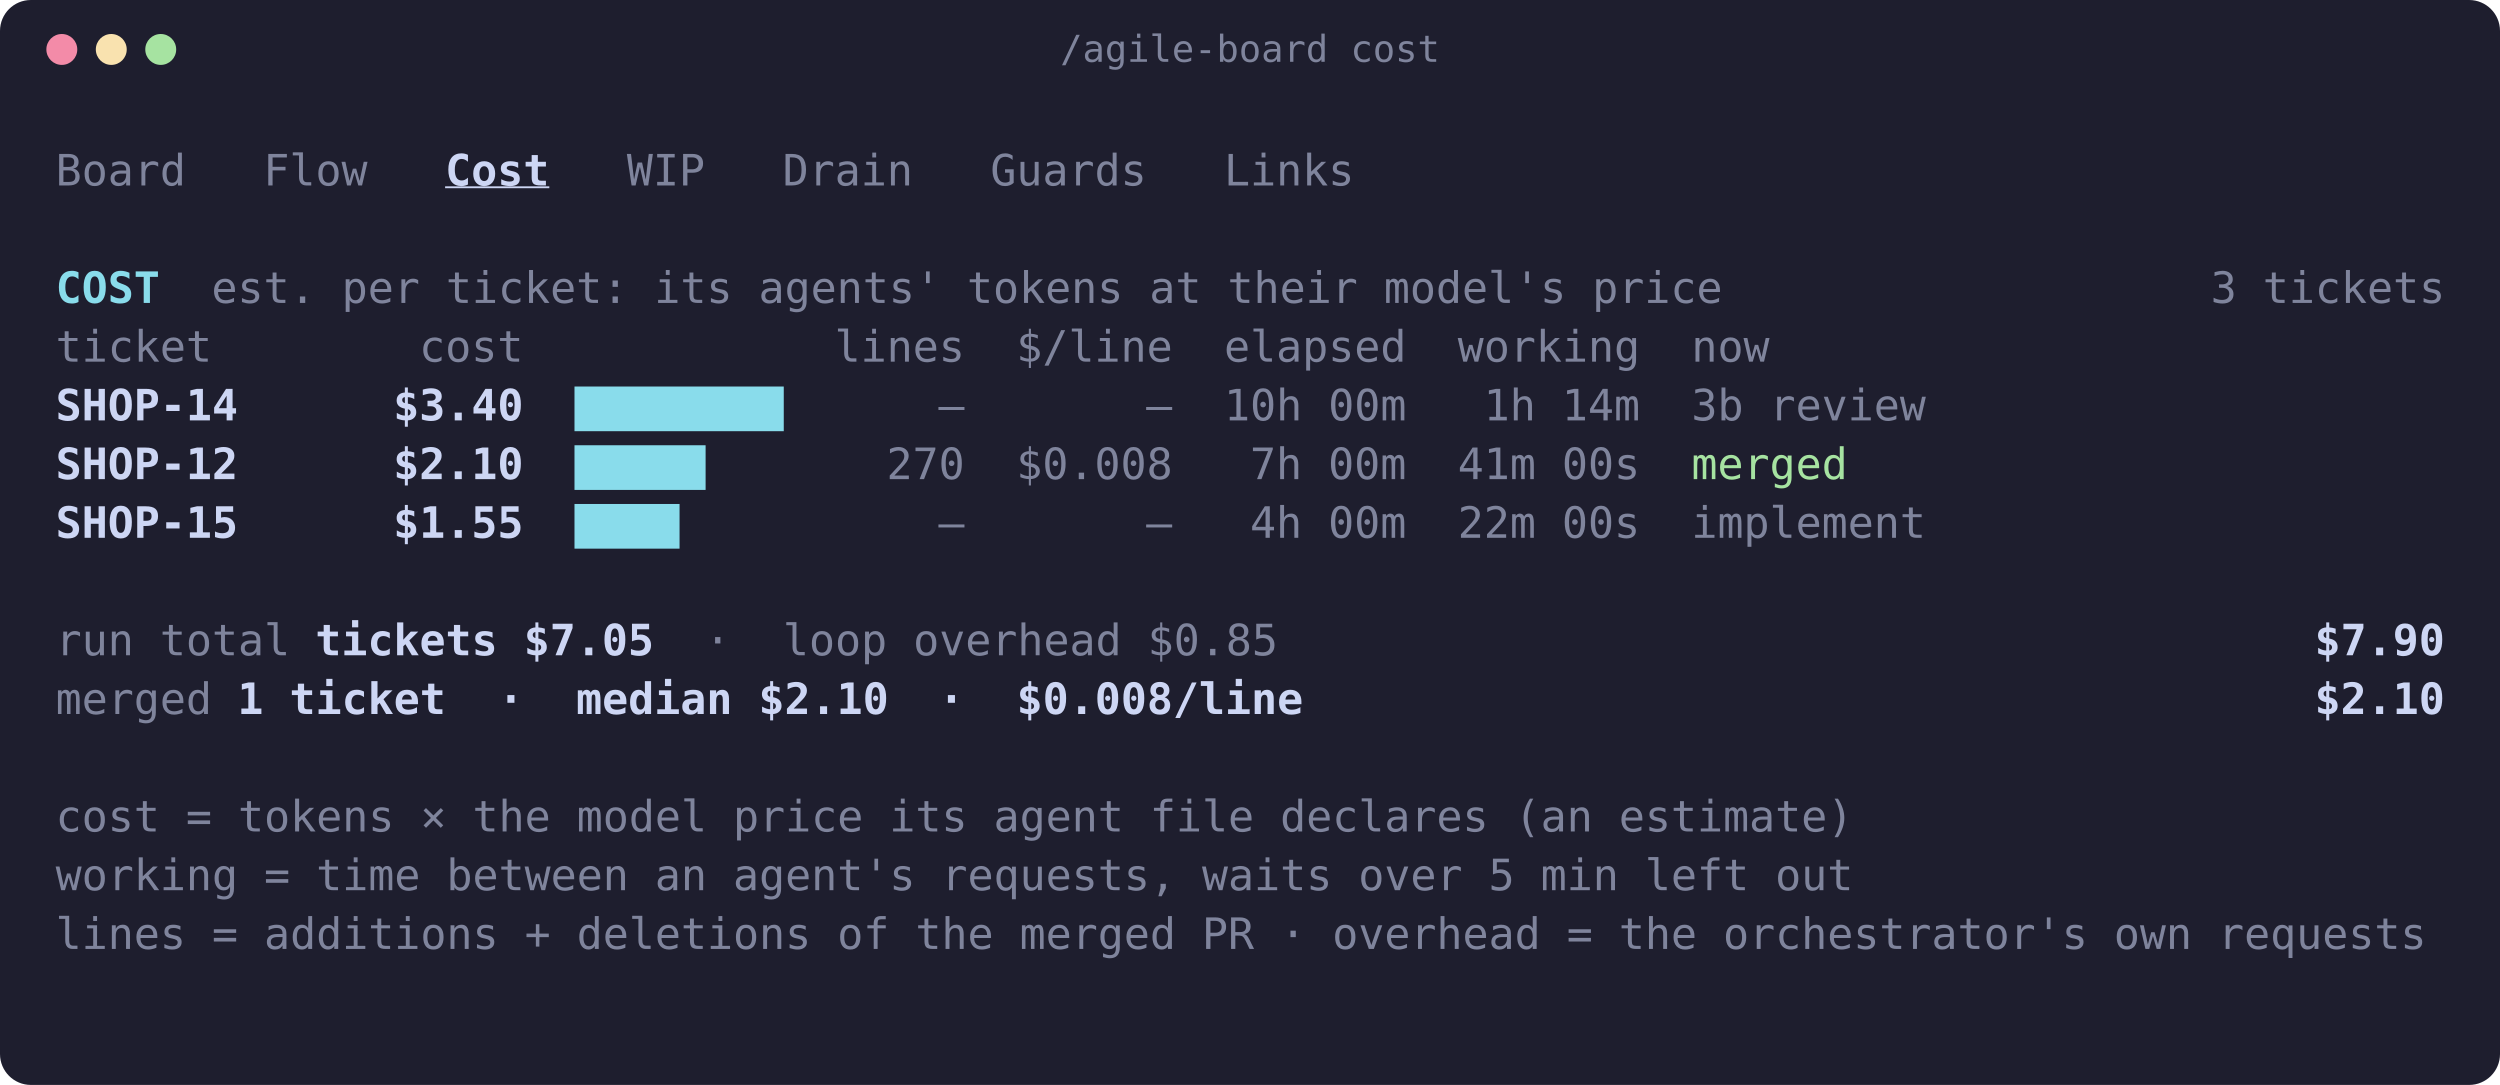
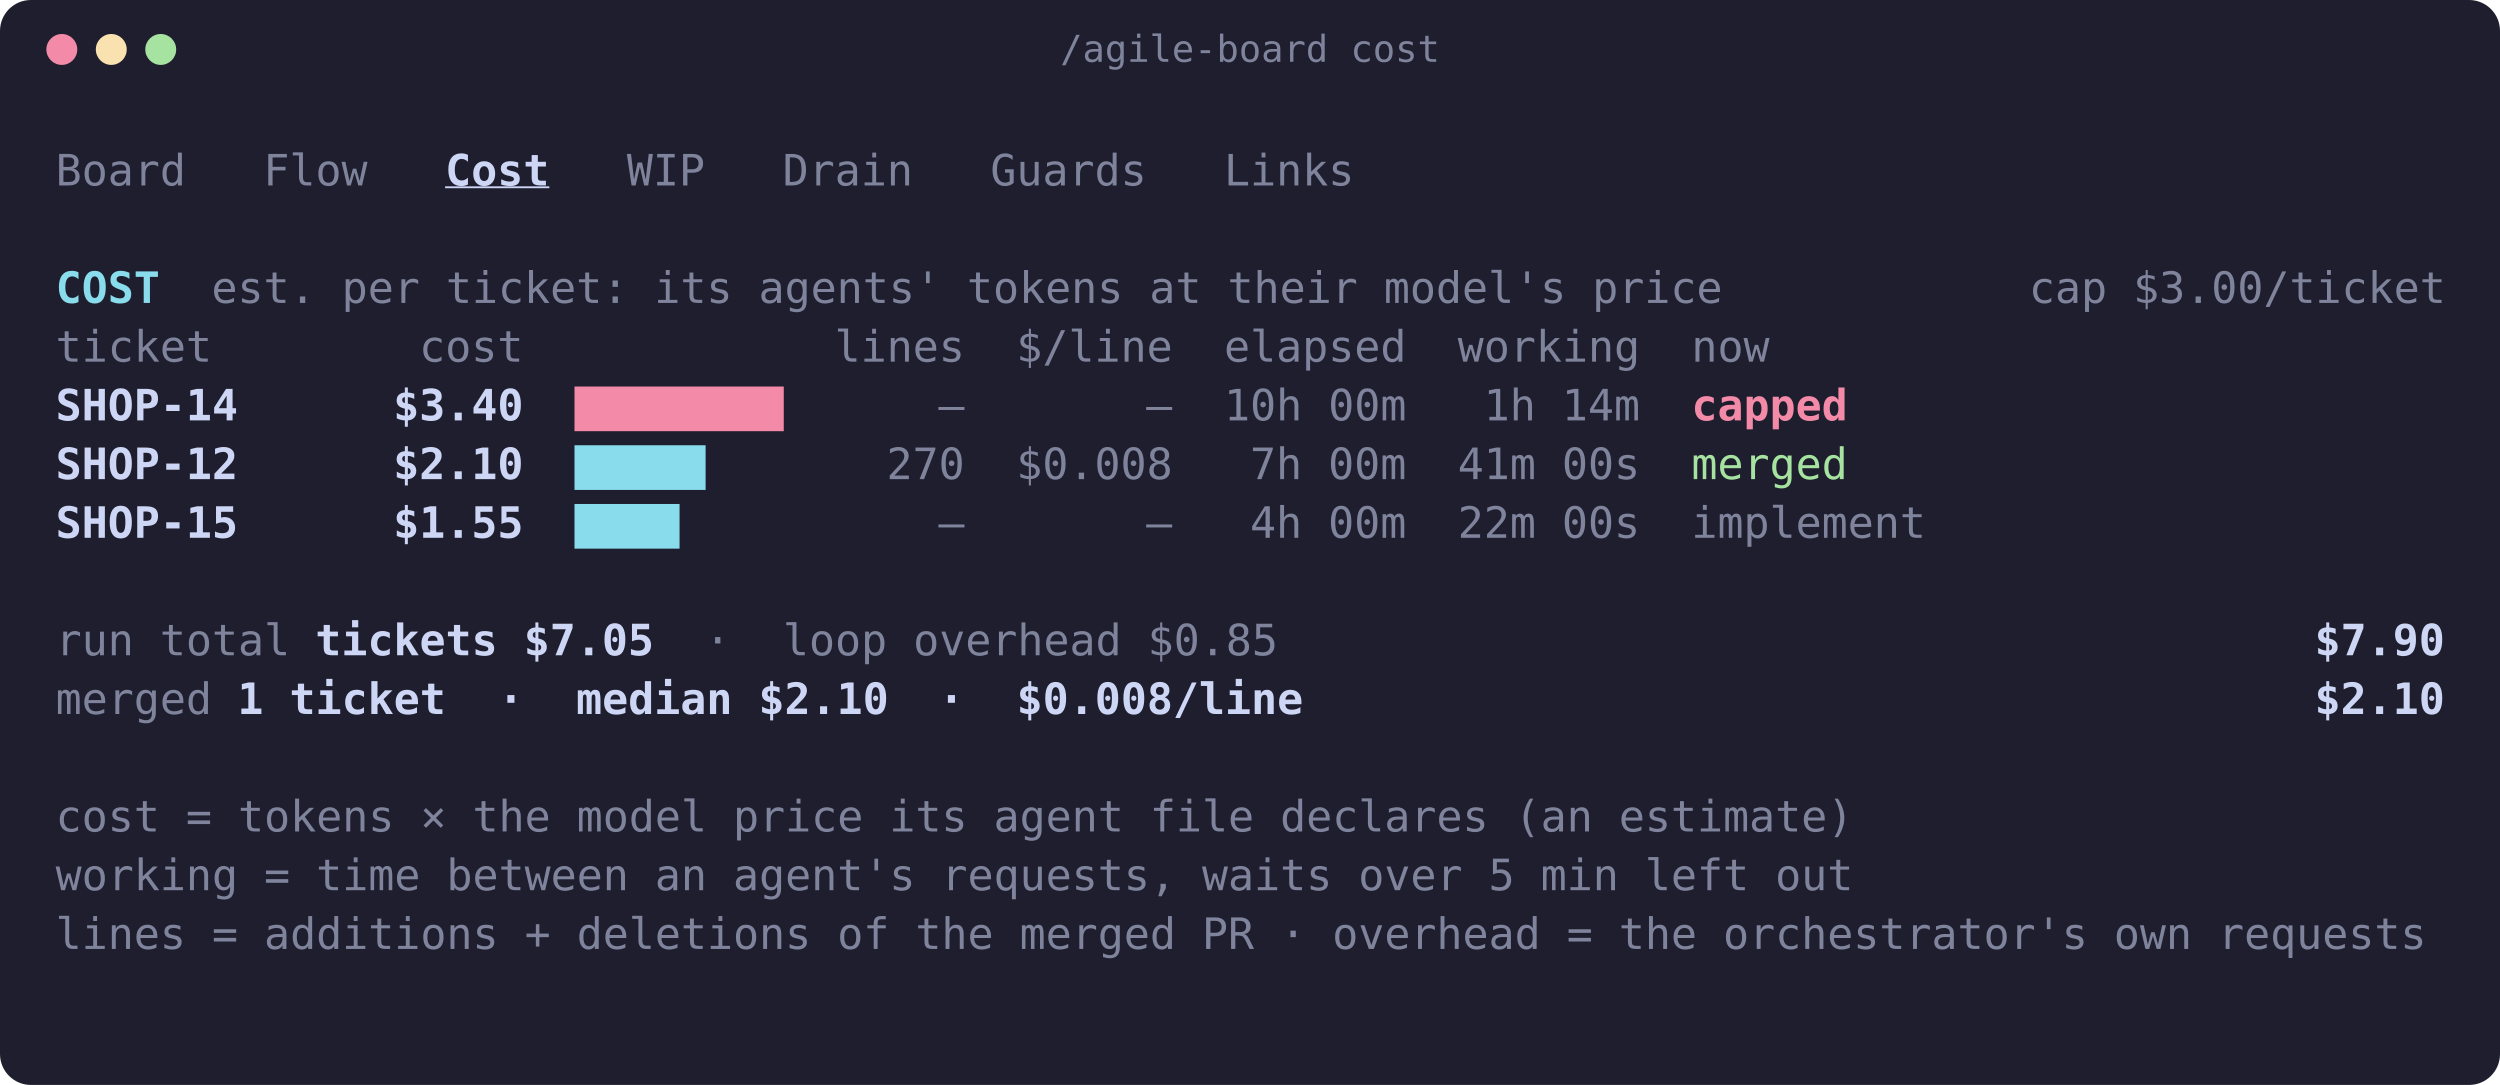
<svg xmlns="http://www.w3.org/2000/svg" width="808.8" height="351" viewBox="0 0 808.8 351" font-family="ui-monospace, SFMono-Regular, Menlo, Consolas, DejaVu Sans Mono, monospace" font-size="14" xml:space="preserve" style="white-space:pre">
  <rect width="808.8" height="351" rx="10" fill="#1e1e2e" />
  <circle cx="20" cy="16" r="5" fill="#f38ba8" />
  <circle cx="36" cy="16" r="5" fill="#f9e2af" />
  <circle cx="52" cy="16" r="5" fill="#a6e3a1" />
  <text x="404.4" y="20" fill="#7f849c" text-anchor="middle" font-size="12">/agile-board cost</text>
  <text x="18" y="60" fill="#7f849c">Board</text>
  <text x="85.2" y="60" fill="#7f849c">Flow</text>
  <text x="144" y="60" fill="#cdd6f4" font-weight="bold" text-decoration="underline">Cost</text>
  <text x="202.8" y="60" fill="#7f849c">WIP</text>
  <text x="253.2" y="60" fill="#7f849c">Drain</text>
  <text x="320.4" y="60" fill="#7f849c">Guards</text>
  <text x="396" y="60" fill="#7f849c">Links</text>
  <text x="18" y="98" fill="#89dceb" font-weight="bold">COST</text>
  <text x="68.4" y="98" fill="#7f849c">est. per ticket: its agents' tokens at their model's price</text>
-   <text x="715.2" y="98" fill="#7f849c">3 tickets</text>
+   <text x="656.4" y="98" fill="#7f849c">cap $3.00/ticket</text>
  <text x="18" y="117" fill="#7f849c">ticket    </text>
  <text x="135.6" y="117" fill="#7f849c">cost</text>
  <text x="270" y="117" fill="#7f849c">lines</text>
  <text x="328.8" y="117" fill="#7f849c">$/line</text>
  <text x="396" y="117" fill="#7f849c">elapsed</text>
  <text x="471.6" y="117" fill="#7f849c">working</text>
  <text x="547.2" y="117" fill="#7f849c">now</text>
  <text x="18" y="136" fill="#cdd6f4" font-weight="bold">SHOP-14   </text>
  <text x="127.2" y="136" fill="#cdd6f4" font-weight="bold">$3.40</text>
-   <text x="186" y="136" fill="#89dceb">▇▇▇▇▇▇▇▇ </text>
+   <text x="186" y="136" fill="#f38ba8">▇▇▇▇▇▇▇▇ </text>
  <text x="303.6" y="136" fill="#7f849c">—</text>
  <text x="370.8" y="136" fill="#7f849c">—</text>
  <text x="396" y="136" fill="#7f849c">10h 00m</text>
  <text x="480" y="136" fill="#7f849c">1h 14m</text>
-   <text x="547.2" y="136" fill="#7f849c">3b review</text>
+   <text x="547.2" y="136" fill="#f38ba8" font-weight="bold">capped</text>
  <text x="18" y="155" fill="#cdd6f4" font-weight="bold">SHOP-12   </text>
  <text x="127.2" y="155" fill="#cdd6f4" font-weight="bold">$2.10</text>
  <text x="186" y="155" fill="#89dceb">▇▇▇▇▇    </text>
  <text x="286.8" y="155" fill="#7f849c">270</text>
  <text x="328.8" y="155" fill="#7f849c">$0.008</text>
  <text x="404.4" y="155" fill="#7f849c">7h 00m</text>
  <text x="471.6" y="155" fill="#7f849c">41m 00s</text>
  <text x="547.2" y="155" fill="#a6e3a1">merged</text>
  <text x="18" y="174" fill="#cdd6f4" font-weight="bold">SHOP-15   </text>
  <text x="127.2" y="174" fill="#cdd6f4" font-weight="bold">$1.55</text>
  <text x="186" y="174" fill="#89dceb">▇▇▇▇     </text>
  <text x="303.6" y="174" fill="#7f849c">—</text>
  <text x="370.8" y="174" fill="#7f849c">—</text>
  <text x="404.4" y="174" fill="#7f849c">4h 00m</text>
  <text x="471.6" y="174" fill="#7f849c">22m 00s</text>
  <text x="547.2" y="174" fill="#7f849c">implement</text>
  <text x="18" y="212" fill="#7f849c">run total </text>
  <text x="102" y="212" fill="#cdd6f4" font-weight="bold">tickets $7.05</text>
  <text x="228" y="212" fill="#7f849c">·  loop overhead $0.85</text>
  <text x="748.8" y="212" fill="#cdd6f4" font-weight="bold">$7.90</text>
  <text x="18" y="231" fill="#7f849c">merged </text>
  <text x="76.8" y="231" fill="#cdd6f4" font-weight="bold">1 ticket  ·  median $2.10</text>
  <text x="303.6" y="231" fill="#cdd6f4" font-weight="bold">·  $0.008/line</text>
  <text x="748.8" y="231" fill="#cdd6f4" font-weight="bold">$2.10</text>
  <text x="18" y="269" fill="#7f849c">cost = tokens × the model price its agent file declares (an estimate)</text>
  <text x="18" y="288" fill="#7f849c">working = time between an agent's requests, waits over 5 min left out</text>
  <text x="18" y="307" fill="#7f849c">lines = additions + deletions of the merged PR · overhead = the orchestrator's own requests</text>
</svg>
